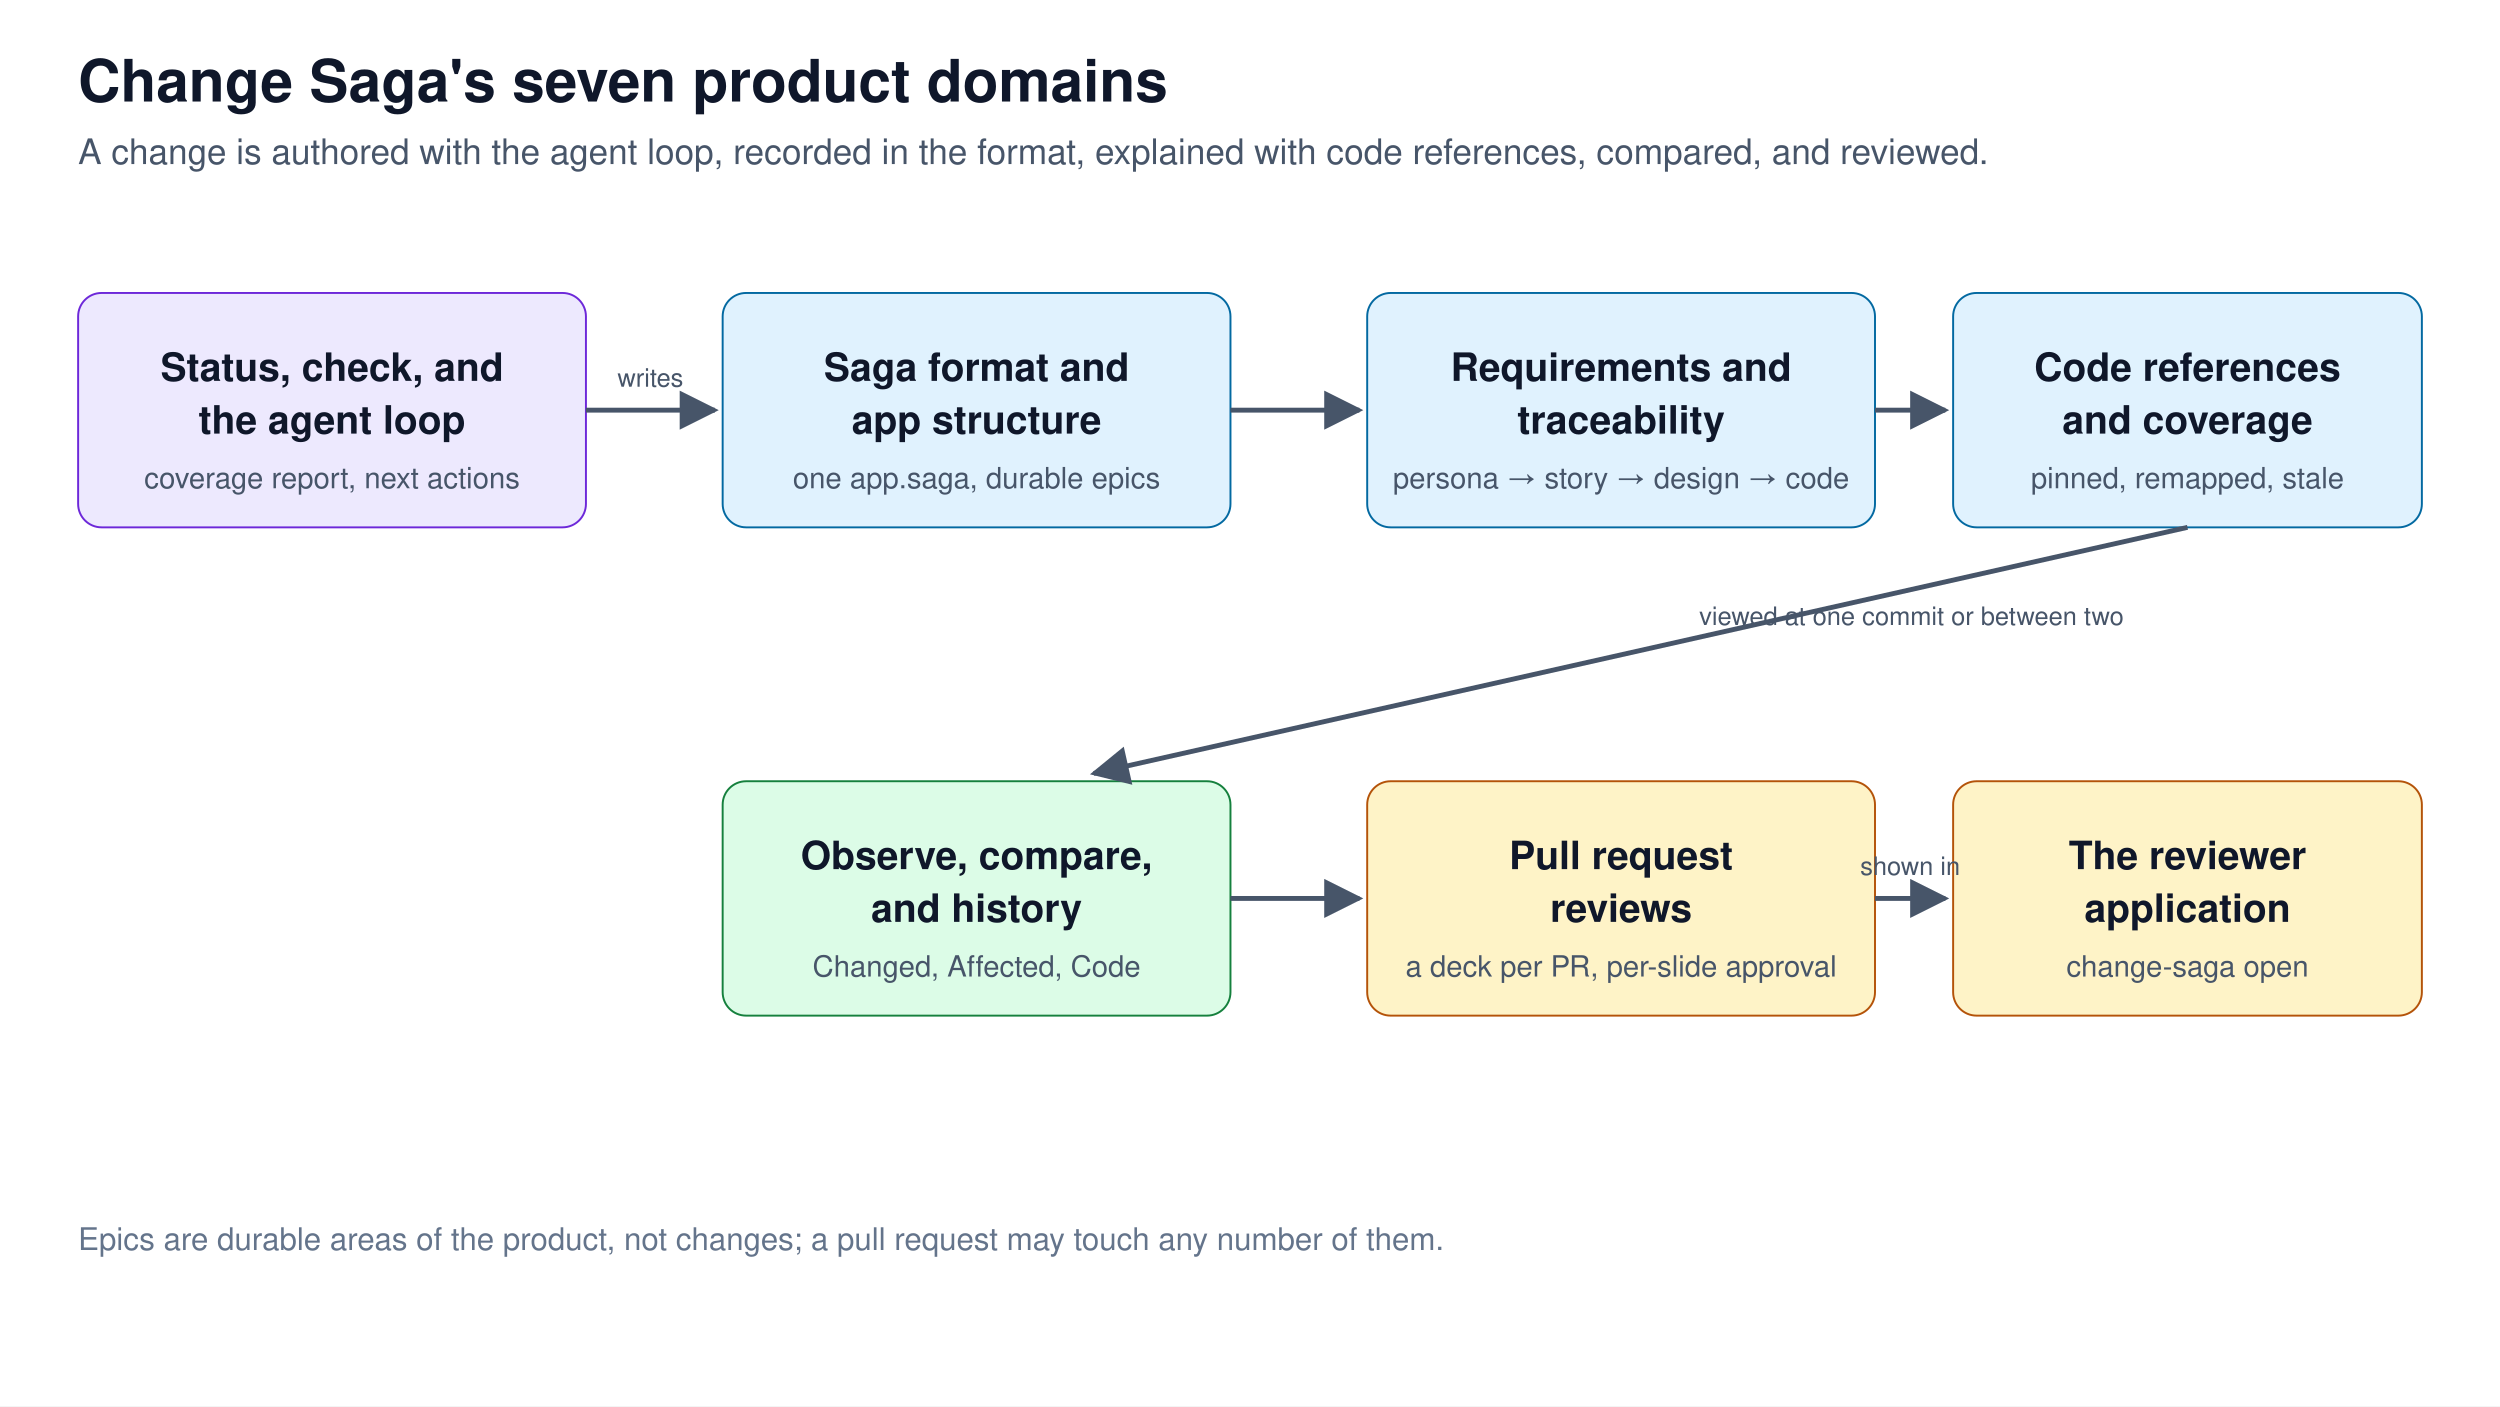
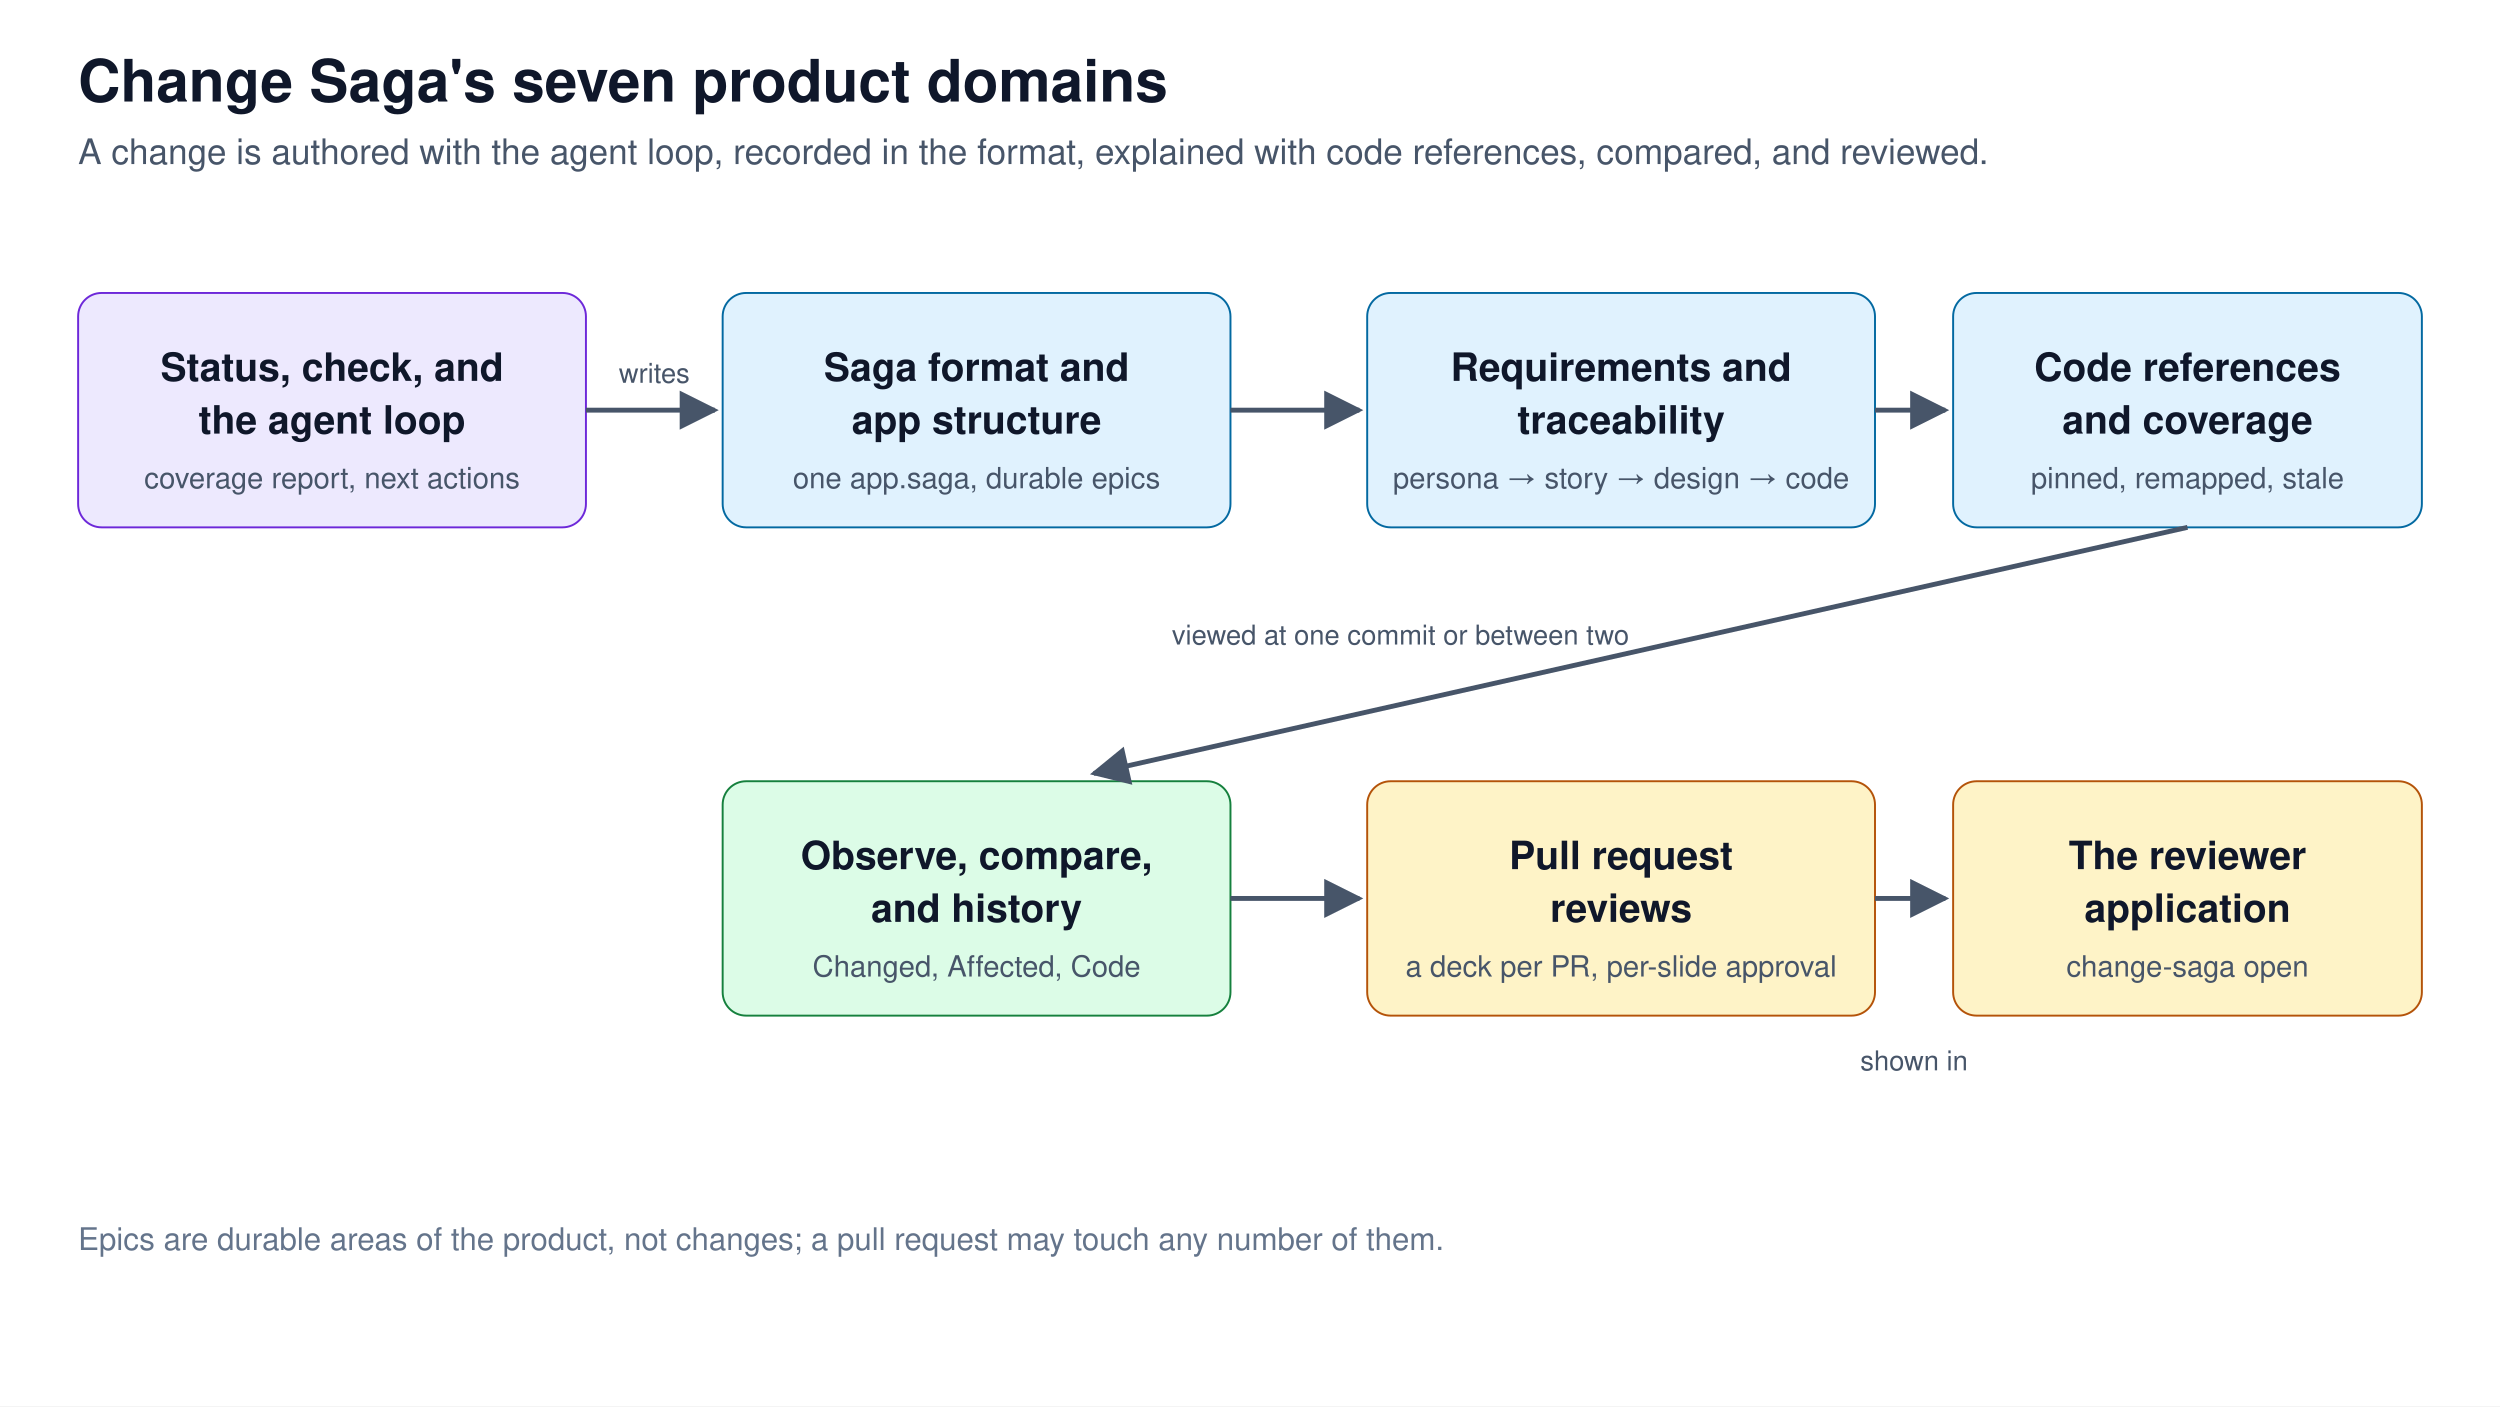
<svg xmlns="http://www.w3.org/2000/svg" viewBox="0 0 1280 720" font-family="Helvetica, Arial, sans-serif">
  <defs>
    <marker id="a" viewBox="0 0 10 10" refX="9" refY="5" markerWidth="8" markerHeight="8" orient="auto">
      <path d="M0,0 L10,5 L0,10 z" fill="#475569" />
    </marker>
  </defs>
  <rect width="1280" height="720" fill="#ffffff" />
  <text x="40" y="52" font-size="30" font-weight="bold" fill="#0f172a">Change Saga's seven product domains</text>
  <text x="40" y="84" font-size="18" fill="#475569">A change is authored with the agent loop, recorded in the format, explained with code references, compared, and reviewed.</text>
  <g id="agent-loop">
    <rect x="40" y="150" width="260" height="120" rx="12" fill="#ede9fe" stroke="#6d28d9" />
    <text x="170" y="195" font-size="20" text-anchor="middle" font-weight="bold" fill="#0f172a">Status, check, and</text>
    <text x="170" y="222" font-size="20" text-anchor="middle" font-weight="bold" fill="#0f172a">the agent loop</text>
    <text x="170" y="250" font-size="15" text-anchor="middle" fill="#475569">coverage report, next actions</text>
  </g>
  <g id="format">
    <rect x="370" y="150" width="260" height="120" rx="12" fill="#e0f2fe" stroke="#0369a1" />
    <text x="500" y="195" font-size="20" text-anchor="middle" font-weight="bold" fill="#0f172a">Saga format and</text>
    <text x="500" y="222" font-size="20" text-anchor="middle" font-weight="bold" fill="#0f172a">app structure</text>
    <text x="500" y="250" font-size="15" text-anchor="middle" fill="#475569">one app.saga, durable epics</text>
  </g>
  <g id="requirements">
    <rect x="700" y="150" width="260" height="120" rx="12" fill="#e0f2fe" stroke="#0369a1" />
    <text x="830" y="195" font-size="20" text-anchor="middle" font-weight="bold" fill="#0f172a">Requirements and</text>
    <text x="830" y="222" font-size="20" text-anchor="middle" font-weight="bold" fill="#0f172a">traceability</text>
    <text x="830" y="250" font-size="15" text-anchor="middle" fill="#475569">persona → story → design → code</text>
  </g>
  <g id="code-evidence">
    <rect x="1000" y="150" width="240" height="120" rx="12" fill="#e0f2fe" stroke="#0369a1" />
    <text x="1120" y="195" font-size="20" text-anchor="middle" font-weight="bold" fill="#0f172a">Code references</text>
    <text x="1120" y="222" font-size="20" text-anchor="middle" font-weight="bold" fill="#0f172a">and coverage</text>
    <text x="1120" y="250" font-size="15" text-anchor="middle" fill="#475569">pinned, remapped, stale</text>
  </g>
  <g id="comparison">
    <rect x="370" y="400" width="260" height="120" rx="12" fill="#dcfce7" stroke="#15803d" />
    <text x="500" y="445" font-size="20" text-anchor="middle" font-weight="bold" fill="#0f172a">Observe, compare,</text>
    <text x="500" y="472" font-size="20" text-anchor="middle" font-weight="bold" fill="#0f172a">and history</text>
    <text x="500" y="500" font-size="15" text-anchor="middle" fill="#475569">Changed, Affected, Code</text>
  </g>
  <g id="reviews">
    <rect x="700" y="400" width="260" height="120" rx="12" fill="#fef3c7" stroke="#b45309" />
    <text x="830" y="445" font-size="20" text-anchor="middle" font-weight="bold" fill="#0f172a">Pull request</text>
    <text x="830" y="472" font-size="20" text-anchor="middle" font-weight="bold" fill="#0f172a">reviews</text>
    <text x="830" y="500" font-size="15" text-anchor="middle" fill="#475569">a deck per PR, per-slide approval</text>
  </g>
  <g id="reviewer-app">
    <rect x="1000" y="400" width="240" height="120" rx="12" fill="#fef3c7" stroke="#b45309" />
    <text x="1120" y="445" font-size="20" text-anchor="middle" font-weight="bold" fill="#0f172a">The reviewer</text>
    <text x="1120" y="472" font-size="20" text-anchor="middle" font-weight="bold" fill="#0f172a">application</text>
    <text x="1120" y="500" font-size="15" text-anchor="middle" fill="#475569">change-saga open</text>
  </g>
  <line x1="300" y1="210" x2="366" y2="210" stroke="#475569" stroke-width="2.5" marker-end="url(#a)" />
-   <text x="333" y="198" font-size="13" text-anchor="middle" fill="#475569">writes</text>
+   <text x="335" y="196" font-size="14" text-anchor="middle" fill="#475569">writes</text>
  <line x1="630" y1="210" x2="696" y2="210" stroke="#475569" stroke-width="2.5" marker-end="url(#a)" />
  <line x1="960" y1="210" x2="996" y2="210" stroke="#475569" stroke-width="2.5" marker-end="url(#a)" />
  <line x1="1120" y1="270" x2="560" y2="396" stroke="#475569" stroke-width="2.5" marker-end="url(#a)" />
-   <text x="870" y="320" font-size="13" fill="#475569">viewed at one commit or between two</text>
+   <text x="600" y="330" font-size="14" fill="#475569">viewed at one commit or between two</text>
  <line x1="630" y1="460" x2="696" y2="460" stroke="#475569" stroke-width="2.5" marker-end="url(#a)" />
  <line x1="960" y1="460" x2="996" y2="460" stroke="#475569" stroke-width="2.5" marker-end="url(#a)" />
-   <text x="978" y="448" font-size="13" text-anchor="middle" fill="#475569">shown in</text>
+   <text x="980" y="548" font-size="14" text-anchor="middle" fill="#475569">shown in</text>
  <text x="40" y="640" font-size="16" fill="#64748b">Epics are durable areas of the product, not changes; a pull request may touch any number of them.</text>
</svg>
